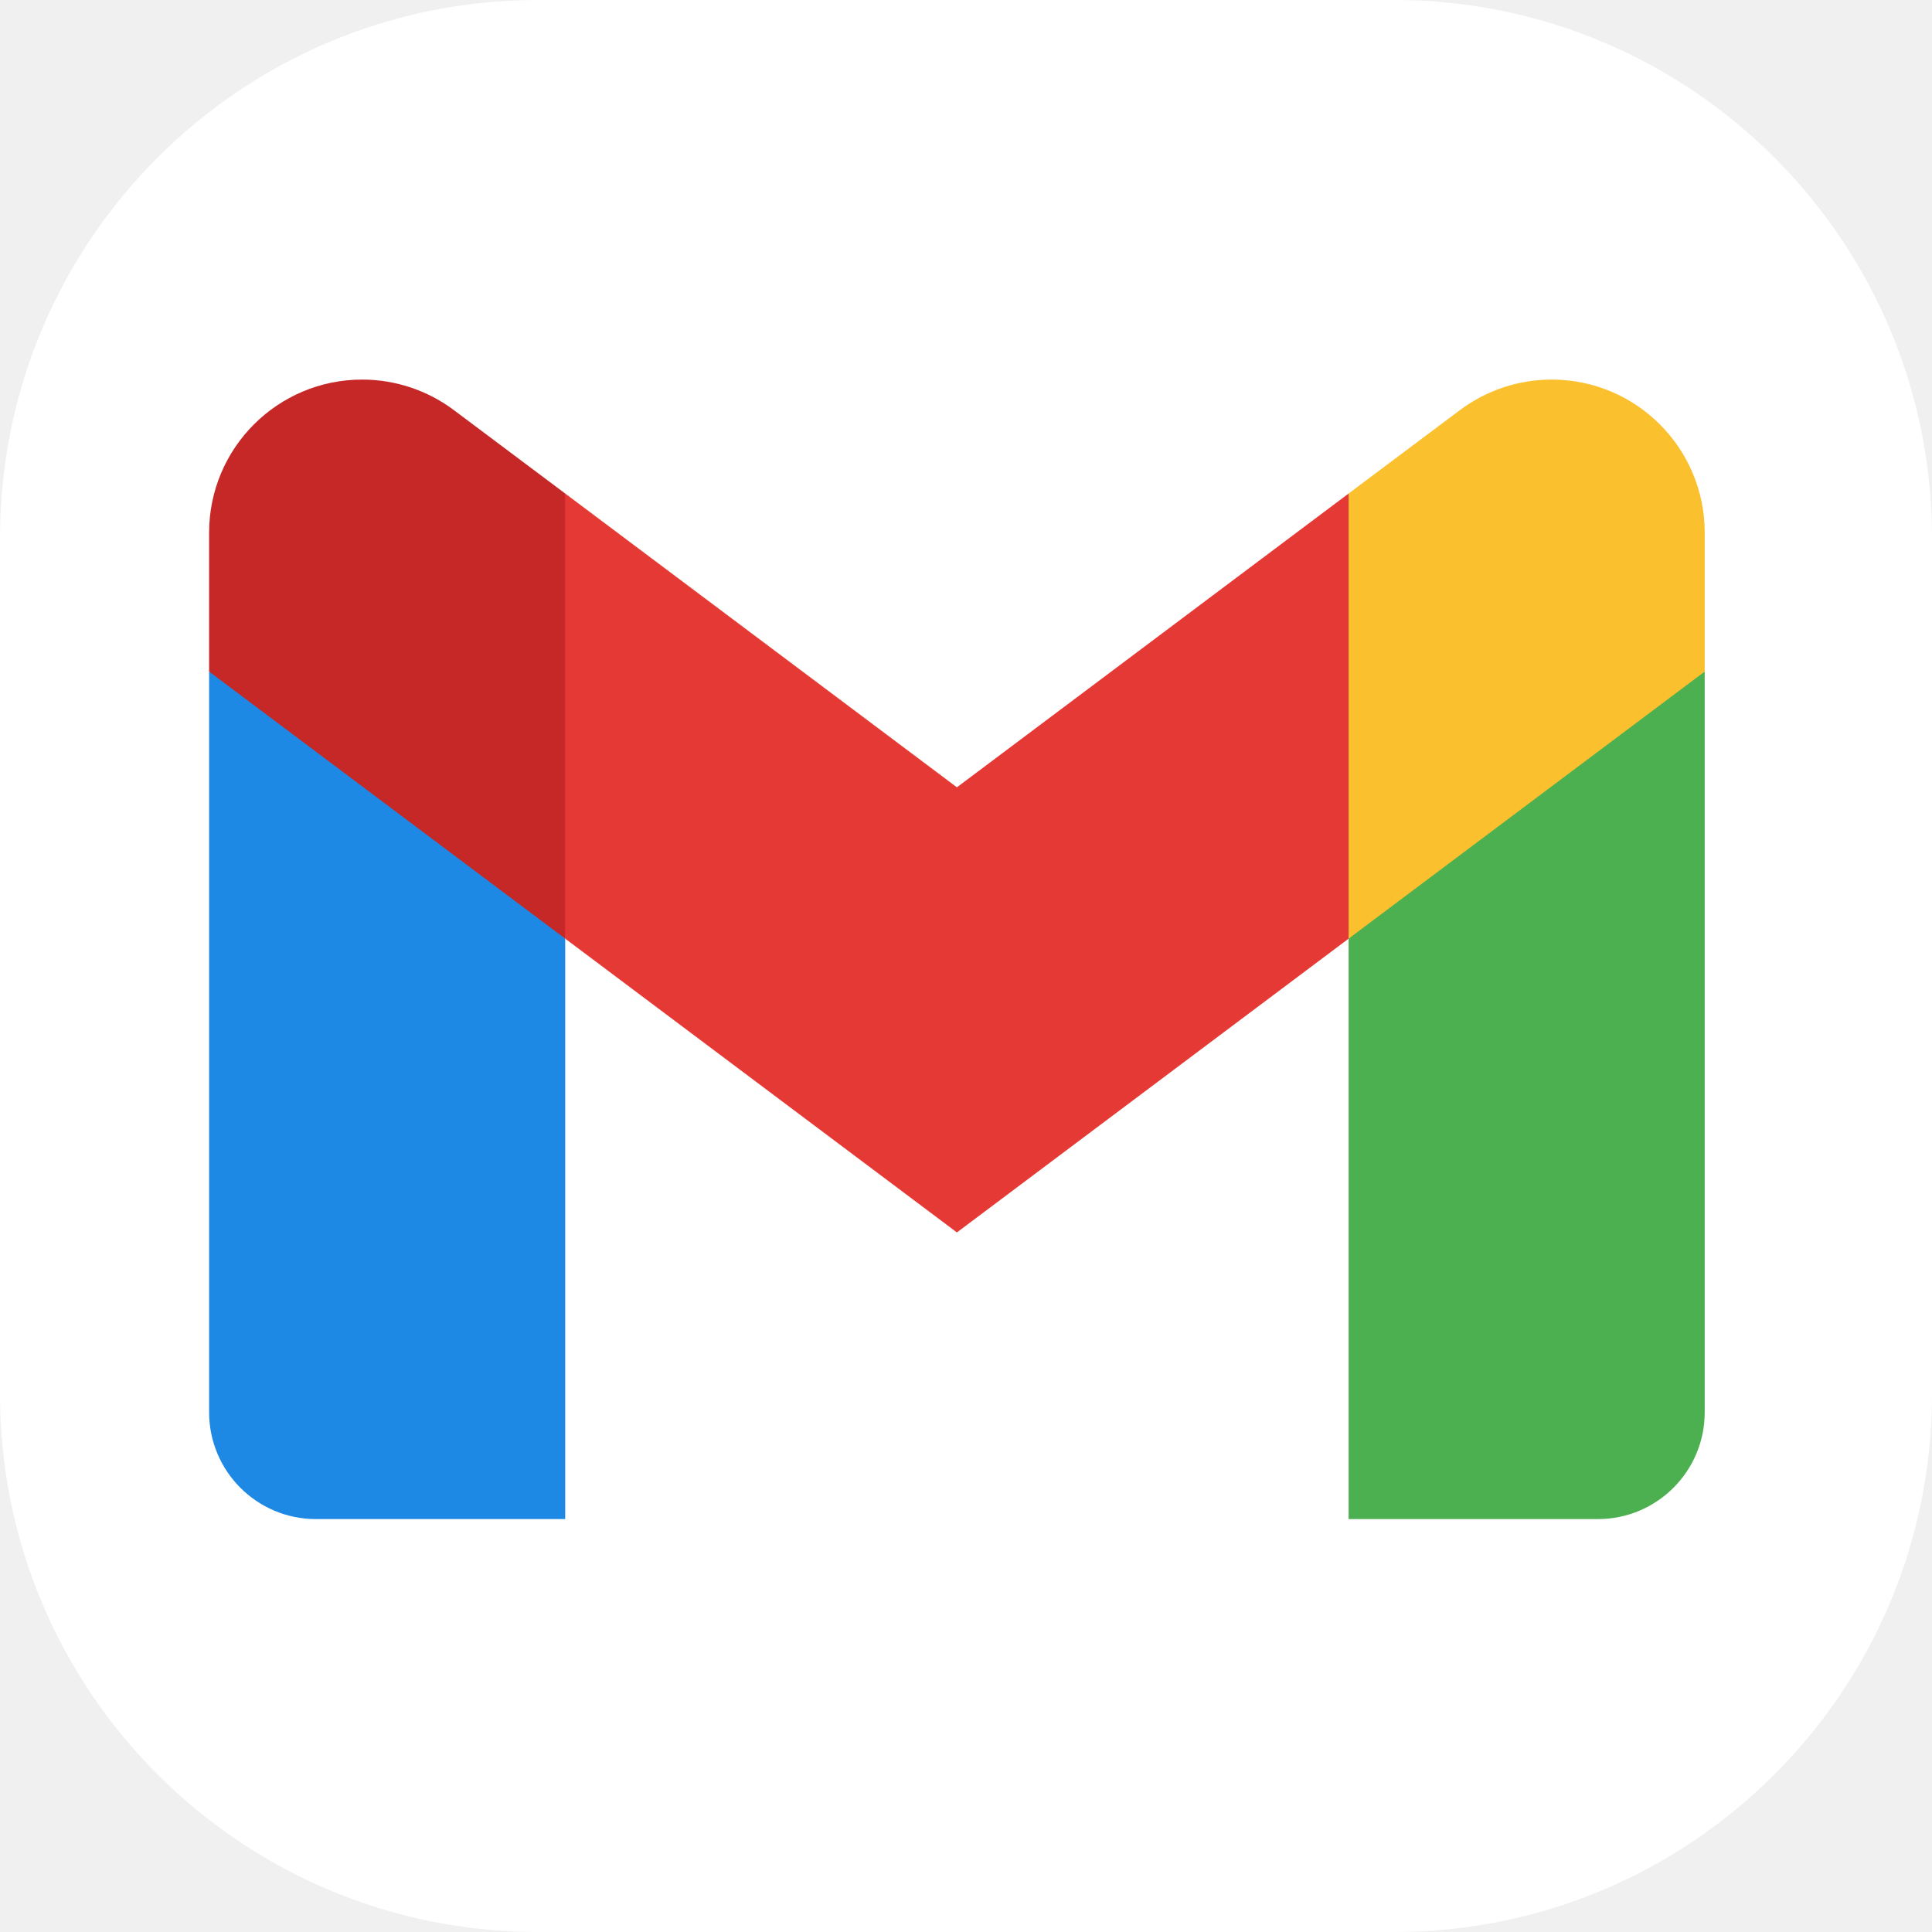
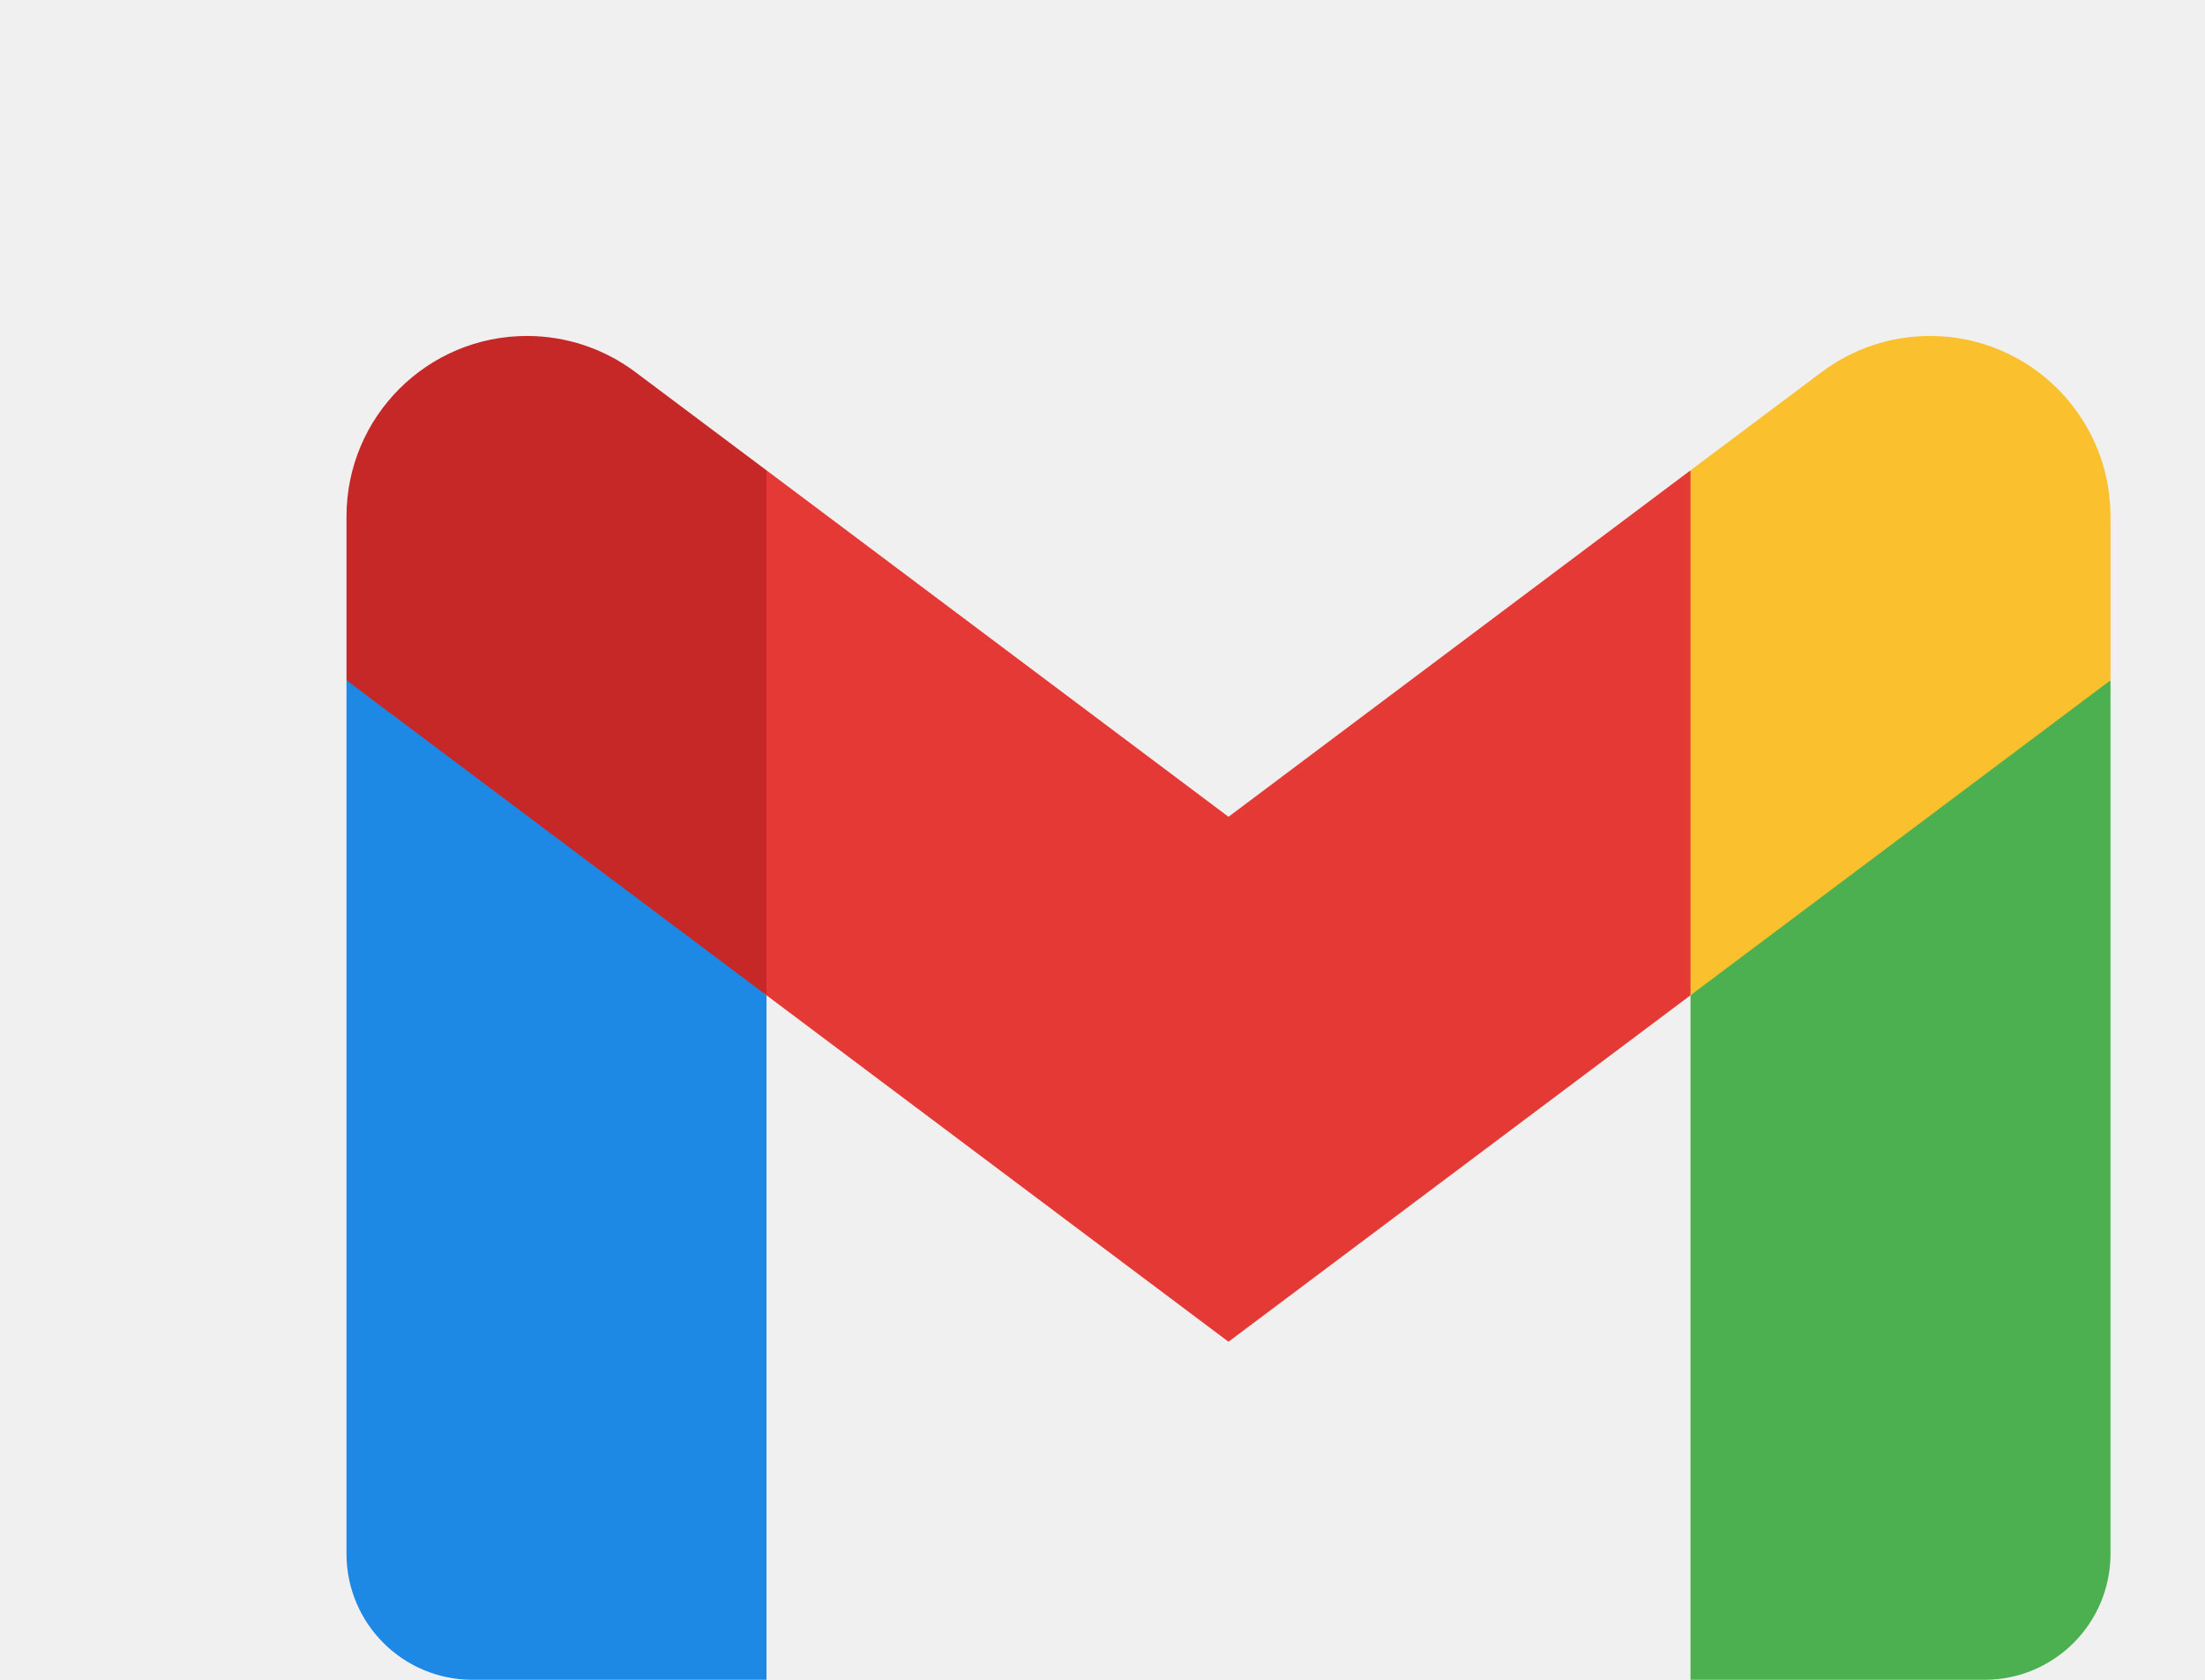
- <svg xmlns="http://www.w3.org/2000/svg" viewBox="0 0 51 51" height="51">
-   <rect width="51" height="51" rx="14.2" fill="white" />
-   <g transform="translate(2.7 2.5) scale(0.94 0.94)">
-     <path fill="#4caf50" d="M45,16.2l-5,2.75l-5,4.75L35,40h7c1.657,0,3-1.343,3-3V16.2z" />
-     <path fill="#1e88e5" d="M3,16.2l3.614,1.71L13,23.7V40H6c-1.657,0-3-1.343-3-3V16.2z" />
-     <polygon fill="#e53935" points="35,11.2 24,19.45 13,11.2 12,17 13,23.7 24,31.95 35,23.7 36,17" />
-     <path fill="#c62828" d="M3,12.298V16.2l10,7.5V11.2L9.876,8.859C9.132,8.301,8.228,8,7.298,8h0C4.924,8,3,9.924,3,12.298z" />
-     <path fill="#fbc02d" d="M45,12.298V16.2l-10,7.5V11.2l3.124-2.341C38.868,8.301,39.772,8,40.702,8h0 C43.076,8,45,9.924,45,12.298z" />
-   </g>
+ <svg xmlns="http://www.w3.org/2000/svg" height="40px">
+   <path fill="#4caf50" d="M45,16.2l-5,2.75l-5,4.75L35,40h7c1.657,0,3-1.343,3-3V16.2z" />
+   <path fill="#1e88e5" d="M3,16.2l3.614,1.71L13,23.7V40H6c-1.657,0-3-1.343-3-3V16.2z" />
+   <polygon fill="#e53935" points="35,11.2 24,19.45 13,11.2 12,17 13,23.7 24,31.95 35,23.7 36,17" />
+   <path fill="#c62828" d="M3,12.298V16.2l10,7.5V11.2L9.876,8.859C9.132,8.301,8.228,8,7.298,8h0C4.924,8,3,9.924,3,12.298z" />
+   <path fill="#fbc02d" d="M45,12.298V16.2l-10,7.5V11.2l3.124-2.341C38.868,8.301,39.772,8,40.702,8h0 C43.076,8,45,9.924,45,12.298z" />
</svg>
